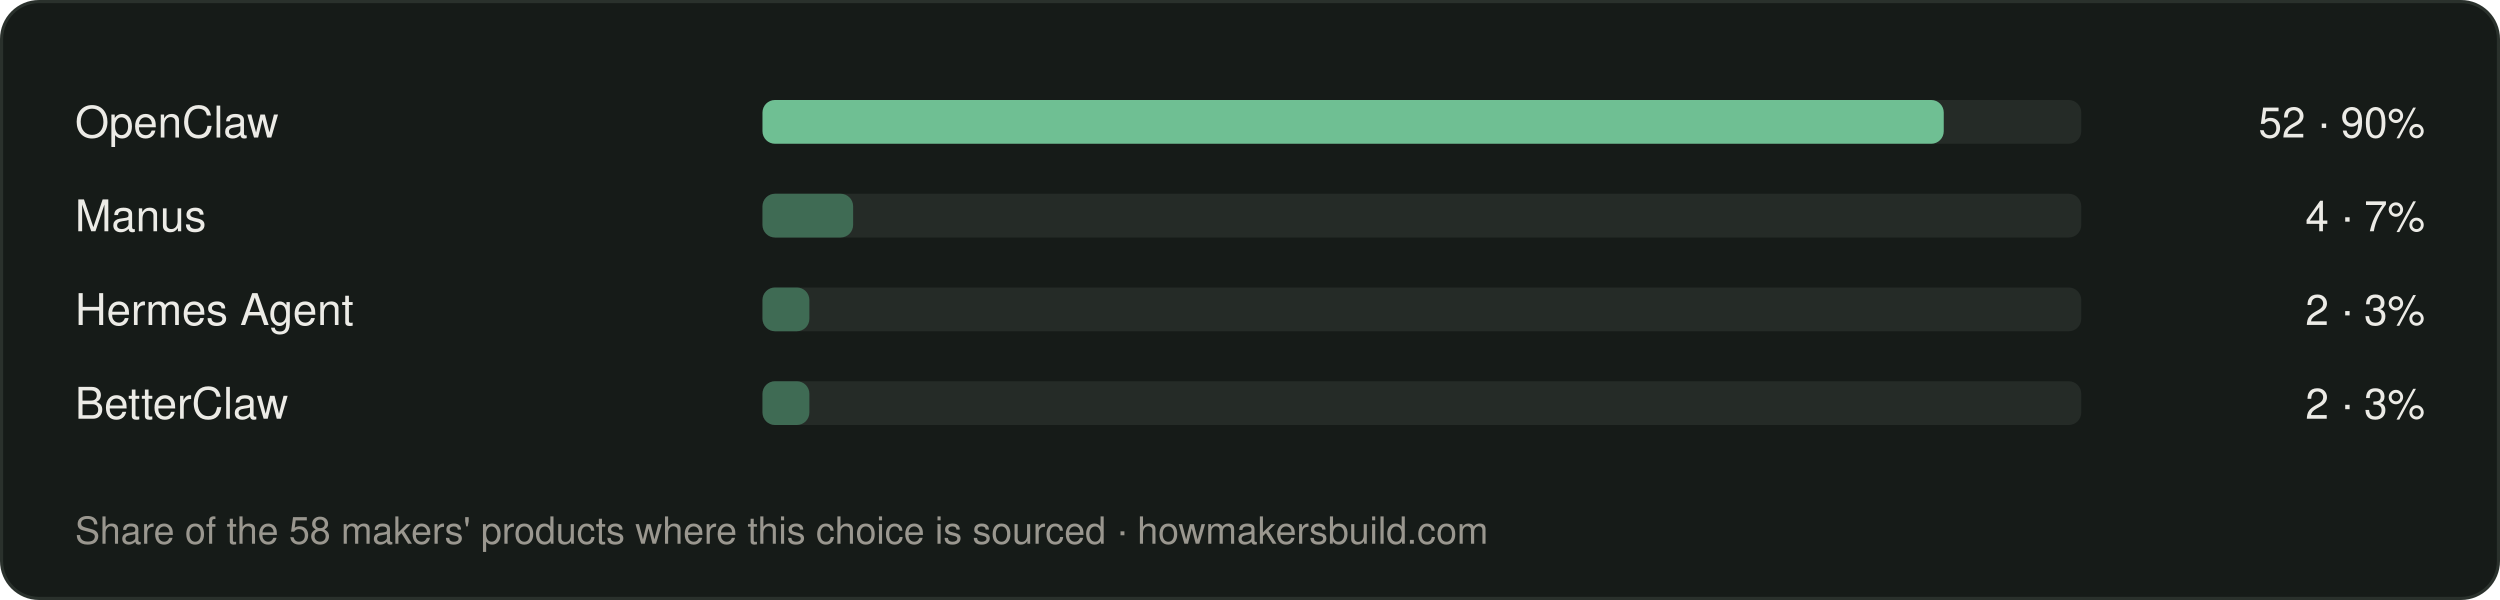
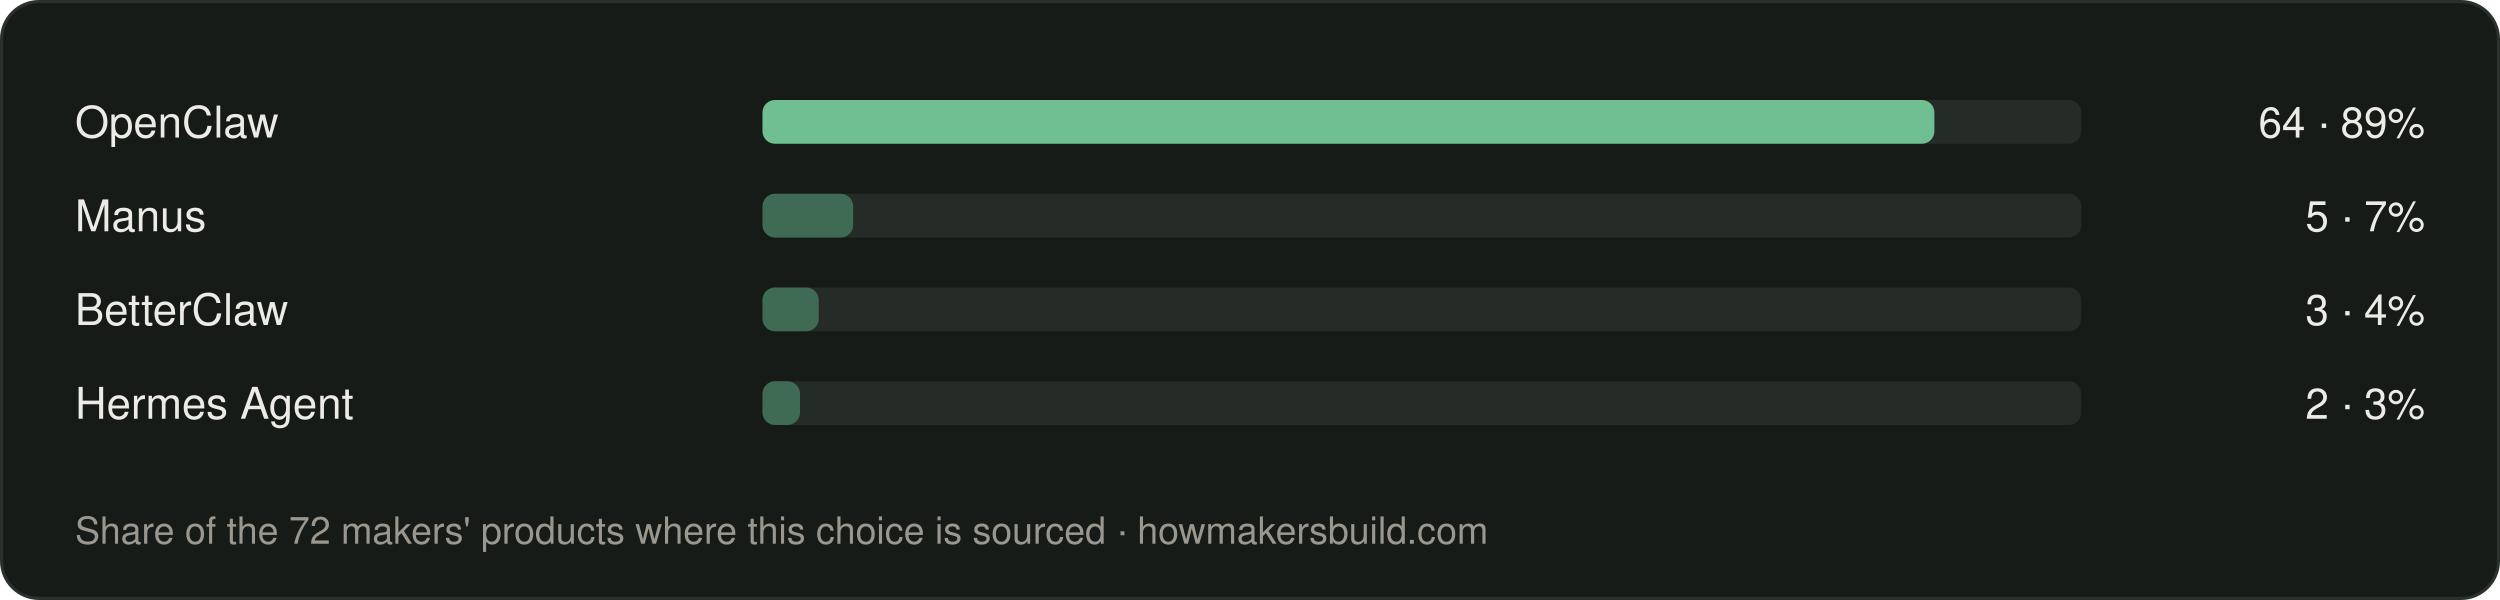
<svg xmlns="http://www.w3.org/2000/svg" width="800" height="192" viewBox="0 0 800 192" font-family="-apple-system, BlinkMacSystemFont, 'Segoe UI', Helvetica, Arial, sans-serif">
  <rect x="0.5" y="0.5" width="799" height="191" rx="12" fill="#161b18" stroke="#2a312c" />
  <text x="24" y="44" font-size="14" fill="#ecebe6">OpenClaw</text>
  <rect x="244" y="32" width="422" height="14" rx="4" fill="#252b27" />
-   <rect x="244" y="32" width="378" height="14" rx="4" fill="#6fbf93" />
-   <text x="776" y="44" font-size="13.5" text-anchor="end" fill="#ecebe6">52 · 90%</text>
+   <rect x="244" y="32" width="375" height="14" rx="4" fill="#6fbf93" />
+   <text x="776" y="44" font-size="13.5" text-anchor="end" fill="#ecebe6">64 · 89%</text>
  <text x="24" y="74" font-size="14" fill="#ecebe6">Manus</text>
  <rect x="244" y="62" width="422" height="14" rx="4" fill="#252b27" />
  <rect x="244" y="62" width="29" height="14" rx="4" fill="#3f6b54" />
-   <text x="776" y="74" font-size="13.5" text-anchor="end" fill="#ecebe6">4 · 7%</text>
-   <text x="24" y="104" font-size="14" fill="#ecebe6">Hermes Agent</text>
+   <text x="776" y="74" font-size="13.5" text-anchor="end" fill="#ecebe6">5 · 7%</text>
+   <text x="24" y="104" font-size="14" fill="#ecebe6">BetterClaw</text>
  <rect x="244" y="92" width="422" height="14" rx="4" fill="#252b27" />
-   <rect x="244" y="92" width="15" height="14" rx="4" fill="#3f6b54" />
-   <text x="776" y="104" font-size="13.5" text-anchor="end" fill="#ecebe6">2 · 3%</text>
-   <text x="24" y="134" font-size="14" fill="#ecebe6">BetterClaw</text>
+   <rect x="244" y="92" width="18" height="14" rx="4" fill="#3f6b54" />
+   <text x="776" y="104" font-size="13.5" text-anchor="end" fill="#ecebe6">3 · 4%</text>
+   <text x="24" y="134" font-size="14" fill="#ecebe6">Hermes Agent</text>
  <rect x="244" y="122" width="422" height="14" rx="4" fill="#252b27" />
-   <rect x="244" y="122" width="15" height="14" rx="4" fill="#3f6b54" />
+   <rect x="244" y="122" width="12" height="14" rx="4" fill="#3f6b54" />
  <text x="776" y="134" font-size="13.5" text-anchor="end" fill="#ecebe6">2 · 3%</text>
-   <text x="24" y="174" font-size="12" fill="#9a978f">Share of the 58 makers' products where this choice is sourced · howmakersbuild.com</text>
+   <text x="24" y="174" font-size="12" fill="#9a978f">Share of the 72 makers' products where this choice is sourced · howmakersbuild.com</text>
</svg>
